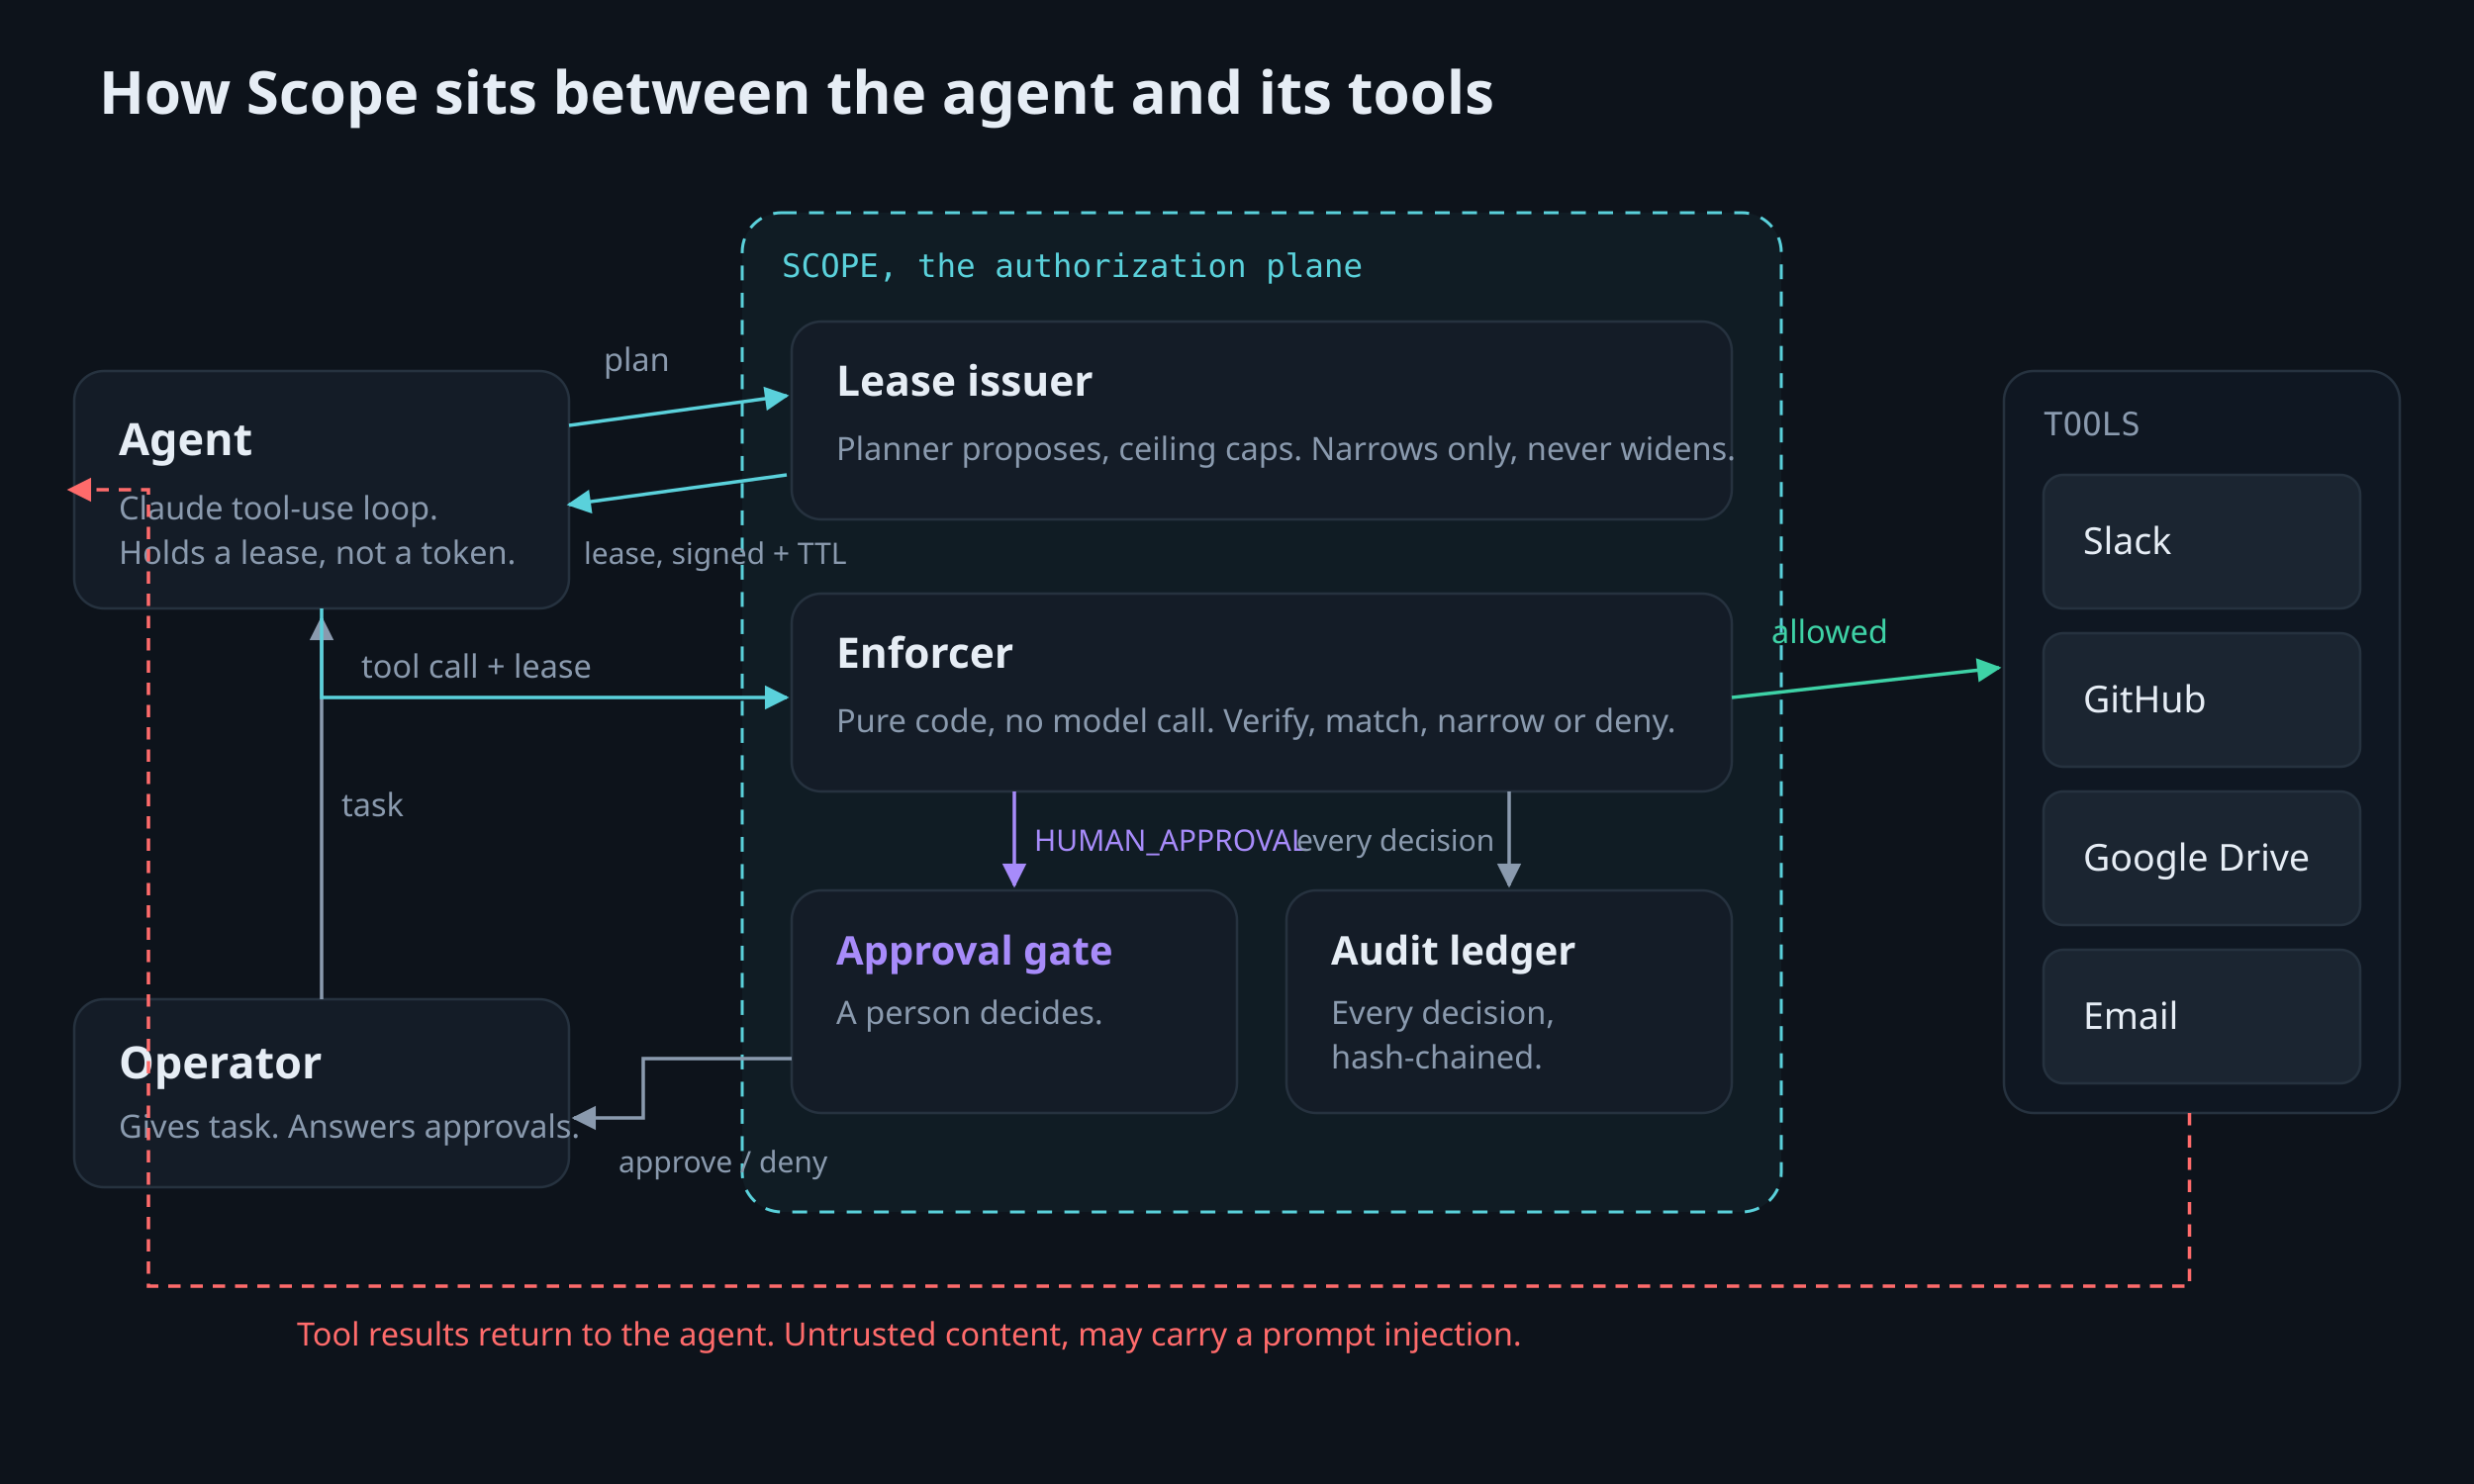
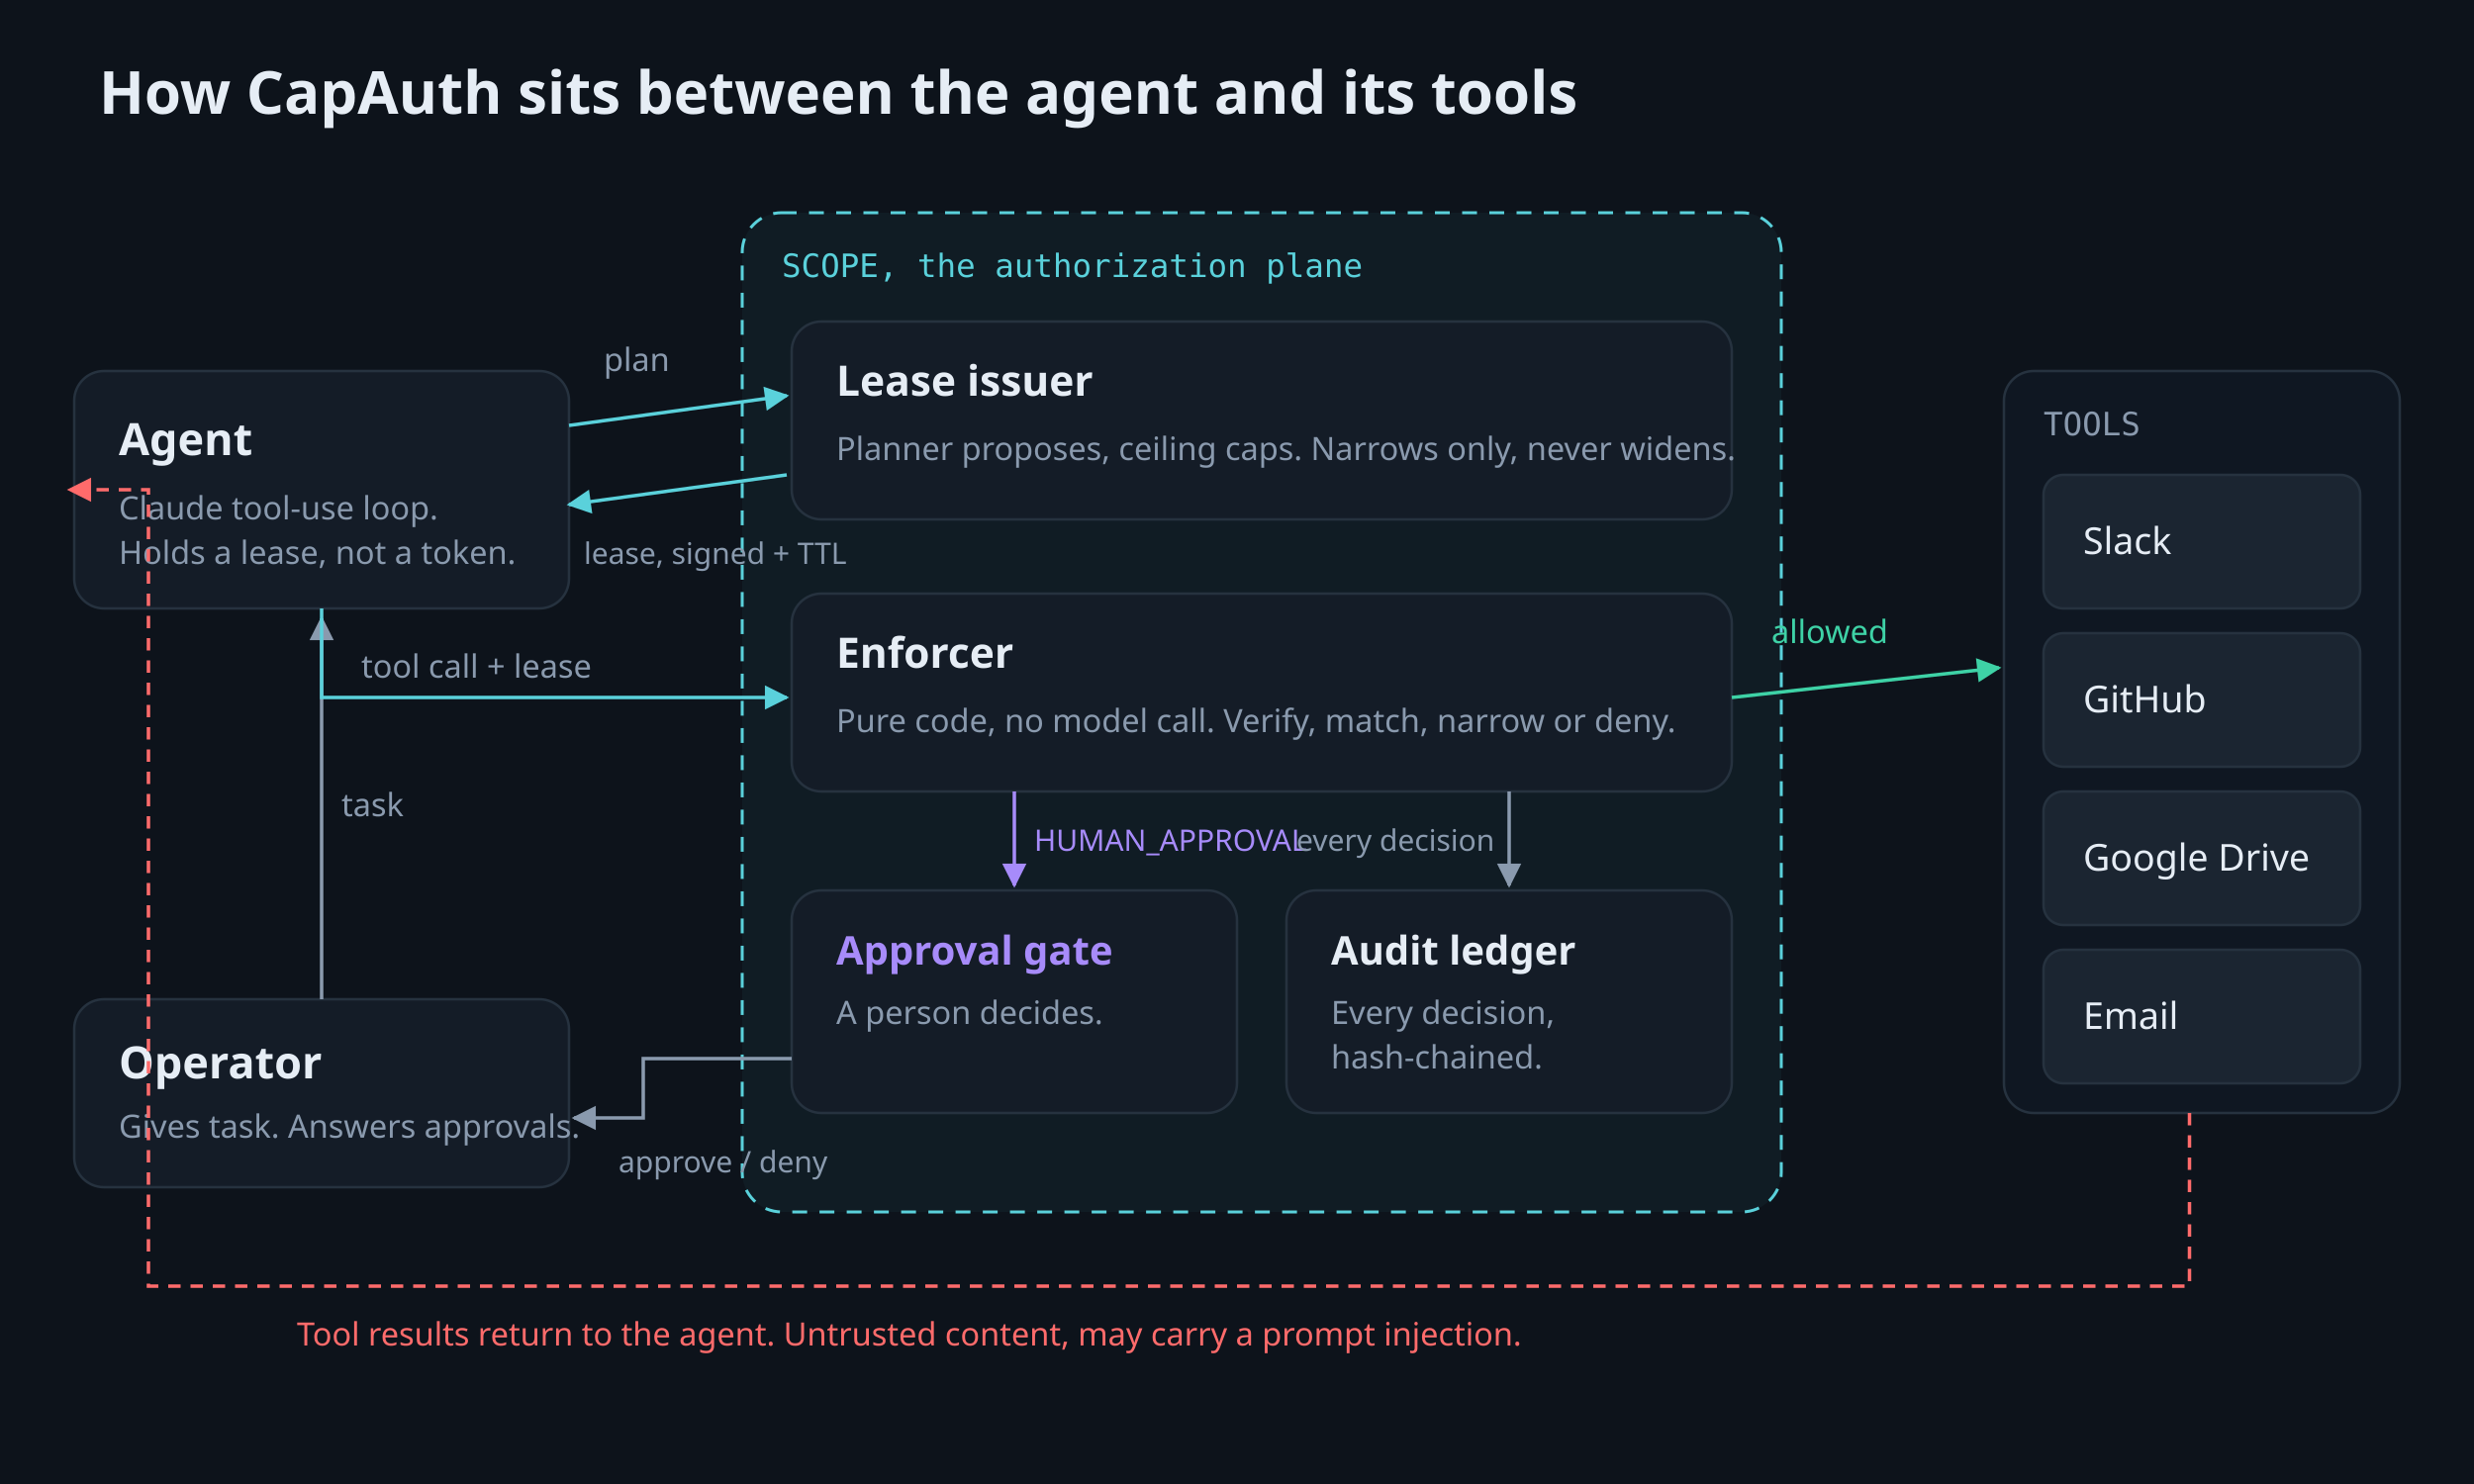
- <svg xmlns="http://www.w3.org/2000/svg" viewBox="0 0 1000 600" font-family="'IBM Plex Sans', system-ui, sans-serif" role="img" aria-label="Scope architecture: the operator gives the agent a task; the agent sends its plan to the lease issuer and gets a signed lease; every tool call goes through the enforcer, which forwards allowed calls to the tools, routes sensitive calls to the approval gate, and writes every decision to the audit ledger; tool results return to the agent as untrusted content that may carry a prompt injection.">
+ <svg xmlns="http://www.w3.org/2000/svg" viewBox="0 0 1000 600" font-family="'IBM Plex Sans', system-ui, sans-serif" role="img" aria-label="CapAuth architecture: the operator gives the agent a task; the agent sends its plan to the lease issuer and gets a signed lease; every tool call goes through the enforcer, which forwards allowed calls to the tools, routes sensitive calls to the approval gate, and writes every decision to the audit ledger; tool results return to the agent as untrusted content that may carry a prompt injection.">
  <defs>
    <marker id="arw" viewBox="0 0 10 10" refX="9" refY="5" markerWidth="7" markerHeight="7" orient="auto-start-reverse">
      <path d="M0,0 L10,5 L0,10 z" fill="#8A9AAE" />
    </marker>
    <marker id="arwc" viewBox="0 0 10 10" refX="9" refY="5" markerWidth="7" markerHeight="7" orient="auto-start-reverse">
      <path d="M0,0 L10,5 L0,10 z" fill="#5AD1DB" />
    </marker>
    <marker id="arwg" viewBox="0 0 10 10" refX="9" refY="5" markerWidth="7" markerHeight="7" orient="auto-start-reverse">
      <path d="M0,0 L10,5 L0,10 z" fill="#3ED2A6" />
    </marker>
    <marker id="arwv" viewBox="0 0 10 10" refX="9" refY="5" markerWidth="7" markerHeight="7" orient="auto-start-reverse">
      <path d="M0,0 L10,5 L0,10 z" fill="#A78BFA" />
    </marker>
    <marker id="arwr" viewBox="0 0 10 10" refX="9" refY="5" markerWidth="7" markerHeight="7" orient="auto-start-reverse">
      <path d="M0,0 L10,5 L0,10 z" fill="#FF6B6B" />
    </marker>
  </defs>
  <rect x="0" y="0" width="1000" height="600" fill="#0D131B" />
-   <text x="40" y="46" fill="#E6EDF5" font-size="24" font-weight="700">How Scope sits between the agent and its tools</text>
+   <text x="40" y="46" fill="#E6EDF5" font-size="24" font-weight="700">How CapAuth sits between the agent and its tools</text>
  <rect x="300" y="86" width="420" height="404" rx="16" fill="#5AD1DB" fill-opacity="0.05" stroke="#5AD1DB" stroke-width="1.2" stroke-dasharray="6 5" />
  <text x="316" y="112" fill="#5AD1DB" font-size="13" font-family="'IBM Plex Mono', ui-monospace, monospace">SCOPE, the authorization plane</text>
  <rect x="810" y="150" width="160" height="300" rx="12" fill="#0F1722" stroke="#26323F" />
  <text x="826" y="176" fill="#8A9AAE" font-size="13" font-family="'IBM Plex Mono', ui-monospace, monospace">TOOLS</text>
  <rect x="826" y="192" width="128" height="54" rx="8" fill="#1B2531" stroke="#26323F" />
  <text x="842" y="224" fill="#E6EDF5" font-size="15">Slack</text>
  <rect x="826" y="256" width="128" height="54" rx="8" fill="#1B2531" stroke="#26323F" />
  <text x="842" y="288" fill="#E6EDF5" font-size="15">GitHub</text>
  <rect x="826" y="320" width="128" height="54" rx="8" fill="#1B2531" stroke="#26323F" />
  <text x="842" y="352" fill="#E6EDF5" font-size="15">Google Drive</text>
  <rect x="826" y="384" width="128" height="54" rx="8" fill="#1B2531" stroke="#26323F" />
  <text x="842" y="416" fill="#E6EDF5" font-size="15">Email</text>
  <rect x="30" y="150" width="200" height="96" rx="12" fill="#141C27" stroke="#26323F" />
  <text x="48" y="184" fill="#E6EDF5" font-size="18" font-weight="600">Agent</text>
  <text x="48" y="210" fill="#8A9AAE" font-size="13">Claude tool-use loop.</text>
  <text x="48" y="228" fill="#8A9AAE" font-size="13">Holds a lease, not a token.</text>
  <rect x="30" y="404" width="200" height="76" rx="12" fill="#141C27" stroke="#26323F" />
  <text x="48" y="436" fill="#E6EDF5" font-size="18" font-weight="600">Operator</text>
  <text x="48" y="460" fill="#8A9AAE" font-size="13">Gives task. Answers approvals.</text>
  <rect x="320" y="130" width="380" height="80" rx="12" fill="#141C27" stroke="#26323F" />
  <text x="338" y="160" fill="#E6EDF5" font-size="17" font-weight="600">Lease issuer</text>
  <text x="338" y="186" fill="#8A9AAE" font-size="13">Planner proposes, ceiling caps. Narrows only, never widens.</text>
  <rect x="320" y="240" width="380" height="80" rx="12" fill="#141C27" stroke="#26323F" />
  <text x="338" y="270" fill="#E6EDF5" font-size="17" font-weight="600">Enforcer</text>
  <text x="338" y="296" fill="#8A9AAE" font-size="13">Pure code, no model call. Verify, match, narrow or deny.</text>
  <rect x="320" y="360" width="180" height="90" rx="12" fill="#141C27" stroke="#26323F" />
  <text x="338" y="390" fill="#A78BFA" font-size="16" font-weight="600">Approval gate</text>
  <text x="338" y="414" fill="#8A9AAE" font-size="13">A person decides.</text>
  <rect x="520" y="360" width="180" height="90" rx="12" fill="#141C27" stroke="#26323F" />
  <text x="538" y="390" fill="#E6EDF5" font-size="16" font-weight="600">Audit ledger</text>
  <text x="538" y="414" fill="#8A9AAE" font-size="13">Every decision,</text>
  <text x="538" y="432" fill="#8A9AAE" font-size="13">hash-chained.</text>
  <line x1="130" y1="404" x2="130" y2="250" stroke="#8A9AAE" stroke-width="1.4" marker-end="url(#arw)" />
  <text x="138" y="330" fill="#8A9AAE" font-size="13">task</text>
  <line x1="230" y1="172" x2="318" y2="160" stroke="#5AD1DB" stroke-width="1.4" marker-end="url(#arwc)" />
  <text x="244" y="150" fill="#8A9AAE" font-size="13">plan</text>
  <line x1="318" y1="192" x2="230" y2="204" stroke="#5AD1DB" stroke-width="1.4" marker-end="url(#arwc)" />
  <text x="236" y="228" fill="#8A9AAE" font-size="12">lease, signed + TTL</text>
  <polyline points="130,246 130,282 318,282" fill="none" stroke="#5AD1DB" stroke-width="1.4" marker-end="url(#arwc)" />
  <text x="146" y="274" fill="#8A9AAE" font-size="13">tool call + lease</text>
  <line x1="700" y1="282" x2="808" y2="270" stroke="#3ED2A6" stroke-width="1.4" marker-end="url(#arwg)" />
  <text x="716" y="260" fill="#3ED2A6" font-size="13">allowed</text>
  <line x1="410" y1="320" x2="410" y2="358" stroke="#A78BFA" stroke-width="1.4" marker-end="url(#arwv)" />
  <text x="418" y="344" fill="#A78BFA" font-size="12">HUMAN_APPROVAL</text>
  <line x1="610" y1="320" x2="610" y2="358" stroke="#8A9AAE" stroke-width="1.4" marker-end="url(#arw)" />
  <text x="524" y="344" fill="#8A9AAE" font-size="12">every decision</text>
  <polyline points="320,428 260,428 260,452 232,452" fill="none" stroke="#8A9AAE" stroke-width="1.4" marker-end="url(#arw)" />
  <text x="250" y="474" fill="#8A9AAE" font-size="12">approve / deny</text>
  <polyline points="885,450 885,520 60,520 60,198 28,198" fill="none" stroke="#FF6B6B" stroke-width="1.4" stroke-dasharray="5 4" marker-end="url(#arwr)" />
  <text x="120" y="544" fill="#FF6B6B" font-size="13">Tool results return to the agent. Untrusted content, may carry a prompt injection.</text>
</svg>
